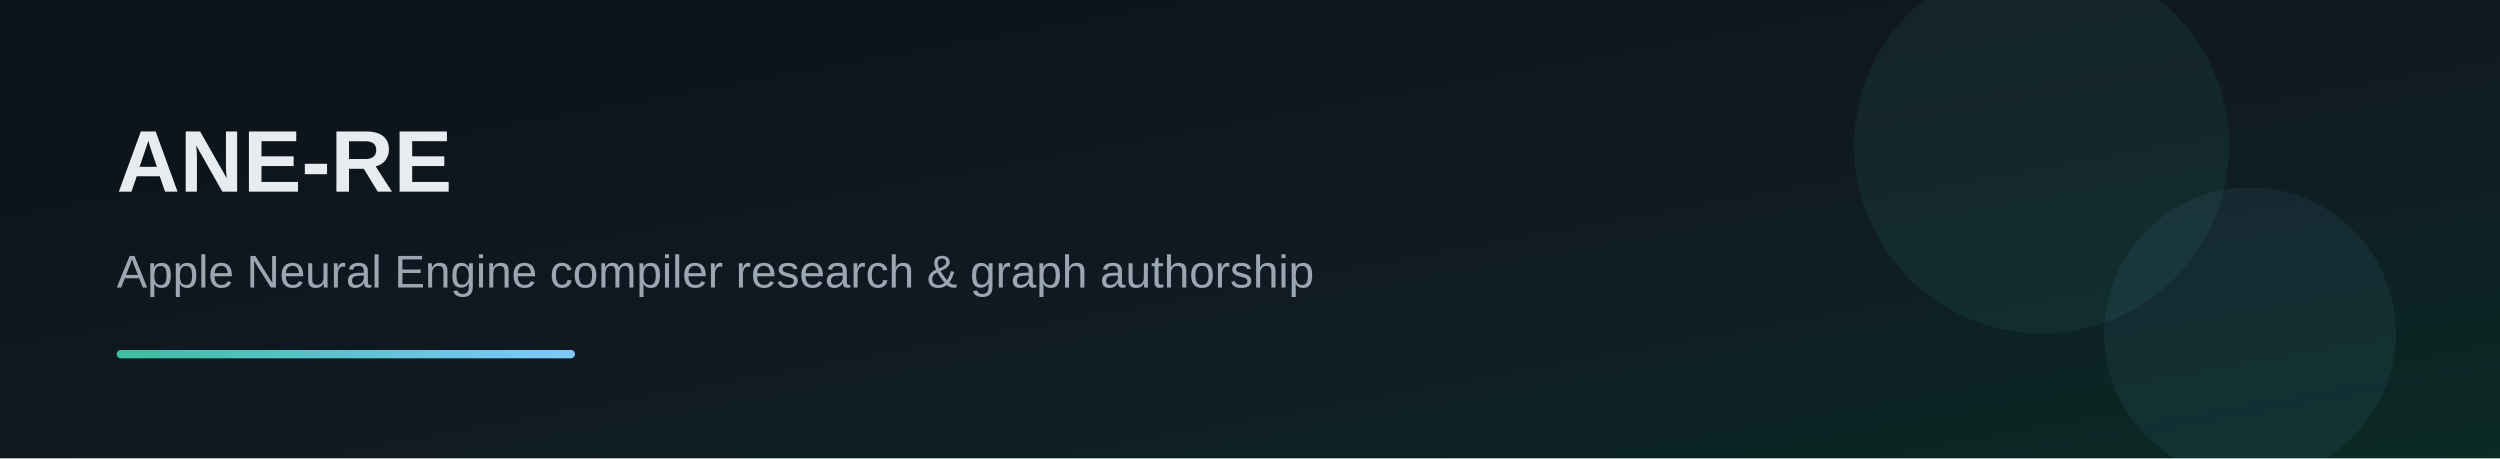
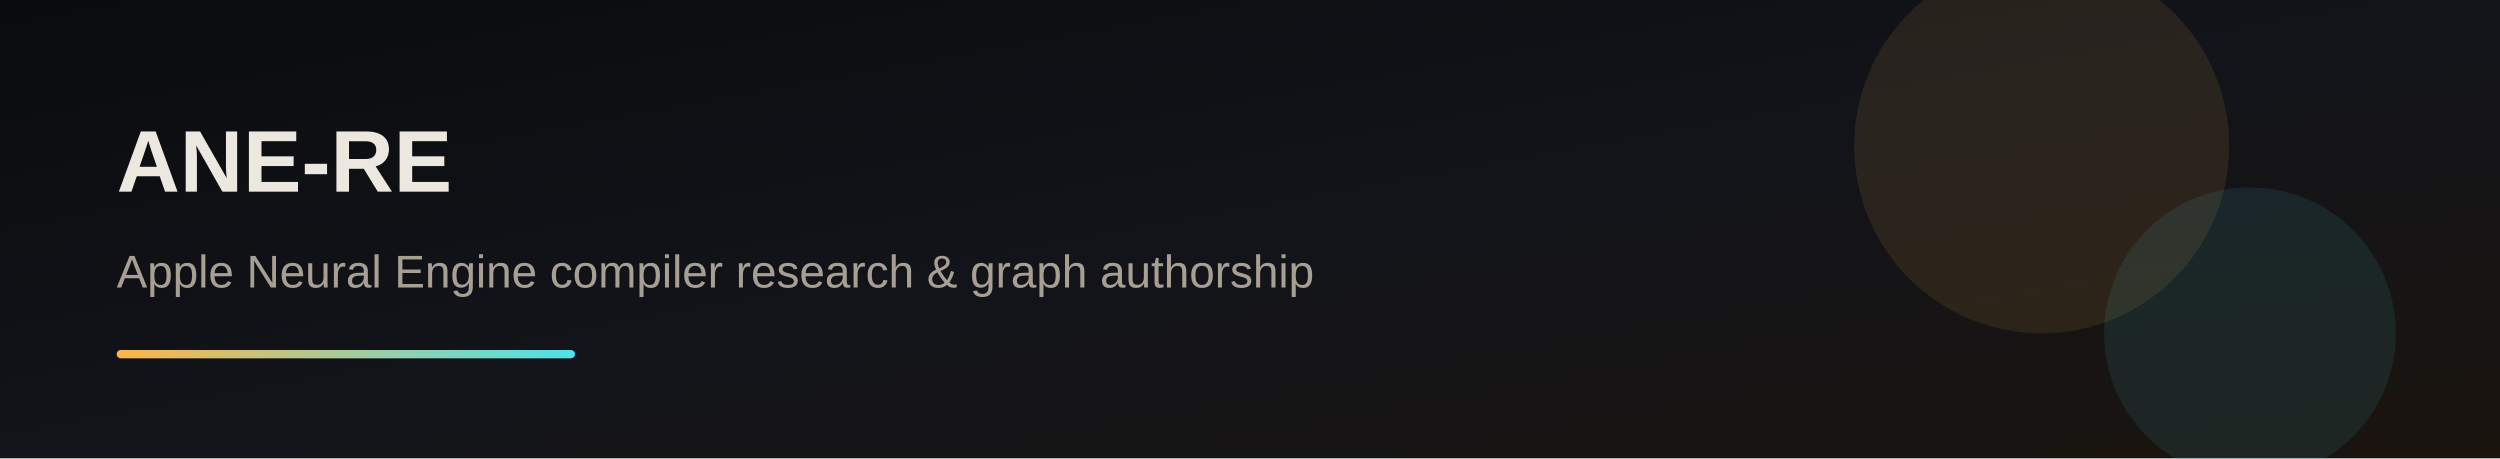
<svg xmlns="http://www.w3.org/2000/svg" viewBox="0 0 1200 220" role="img" aria-label="ANE-RE">
  <defs>
    <linearGradient id="g" x1="0" y1="0" x2="1" y2="1">
-       <stop offset="0%" stop-color="#0b1218" />
-       <stop offset="55%" stop-color="#101a22" />
-       <stop offset="100%" stop-color="#0a2a24" />
+       <stop offset="0%" stop-color="#0a0b0d" />
+       <stop offset="50%" stop-color="#12141a" />
+       <stop offset="100%" stop-color="#1a140e" />
    </linearGradient>
    <linearGradient id="a" x1="0" y1="0" x2="1" y2="0">
-       <stop offset="0%" stop-color="#3dbea0" />
-       <stop offset="100%" stop-color="#7ec8ff" />
+       <stop offset="0%" stop-color="#ffb347" />
+       <stop offset="100%" stop-color="#4ee2ec" />
    </linearGradient>
  </defs>
  <rect width="1200" height="220" fill="url(#g)" />
-   <circle cx="980" cy="70" r="90" fill="#3dbea0" opacity="0.08" />
-   <circle cx="1080" cy="160" r="70" fill="#7ec8ff" opacity="0.07" />
-   <text x="56" y="92" fill="#e8ecf1" font-family="Avenir Next, Helvetica Neue, Arial, sans-serif" font-size="42" font-weight="700">ANE-RE</text>
-   <text x="56" y="138" fill="#9aa6b2" font-family="Avenir Next, Helvetica Neue, Arial, sans-serif" font-size="22">Apple Neural Engine compiler research &amp; graph authorship</text>
+   <circle cx="980" cy="70" r="90" fill="#ffb347" opacity="0.10" />
+   <circle cx="1080" cy="160" r="70" fill="#4ee2ec" opacity="0.09" />
+   <text x="56" y="92" fill="#ece7df" font-family="Avenir Next, Helvetica Neue, Arial, sans-serif" font-size="42" font-weight="700">ANE-RE</text>
+   <text x="56" y="138" fill="#a89f93" font-family="Avenir Next, Helvetica Neue, Arial, sans-serif" font-size="22">Apple Neural Engine compiler research &amp; graph authorship</text>
  <rect x="56" y="168" width="220" height="4" rx="2" fill="url(#a)" />
</svg>
